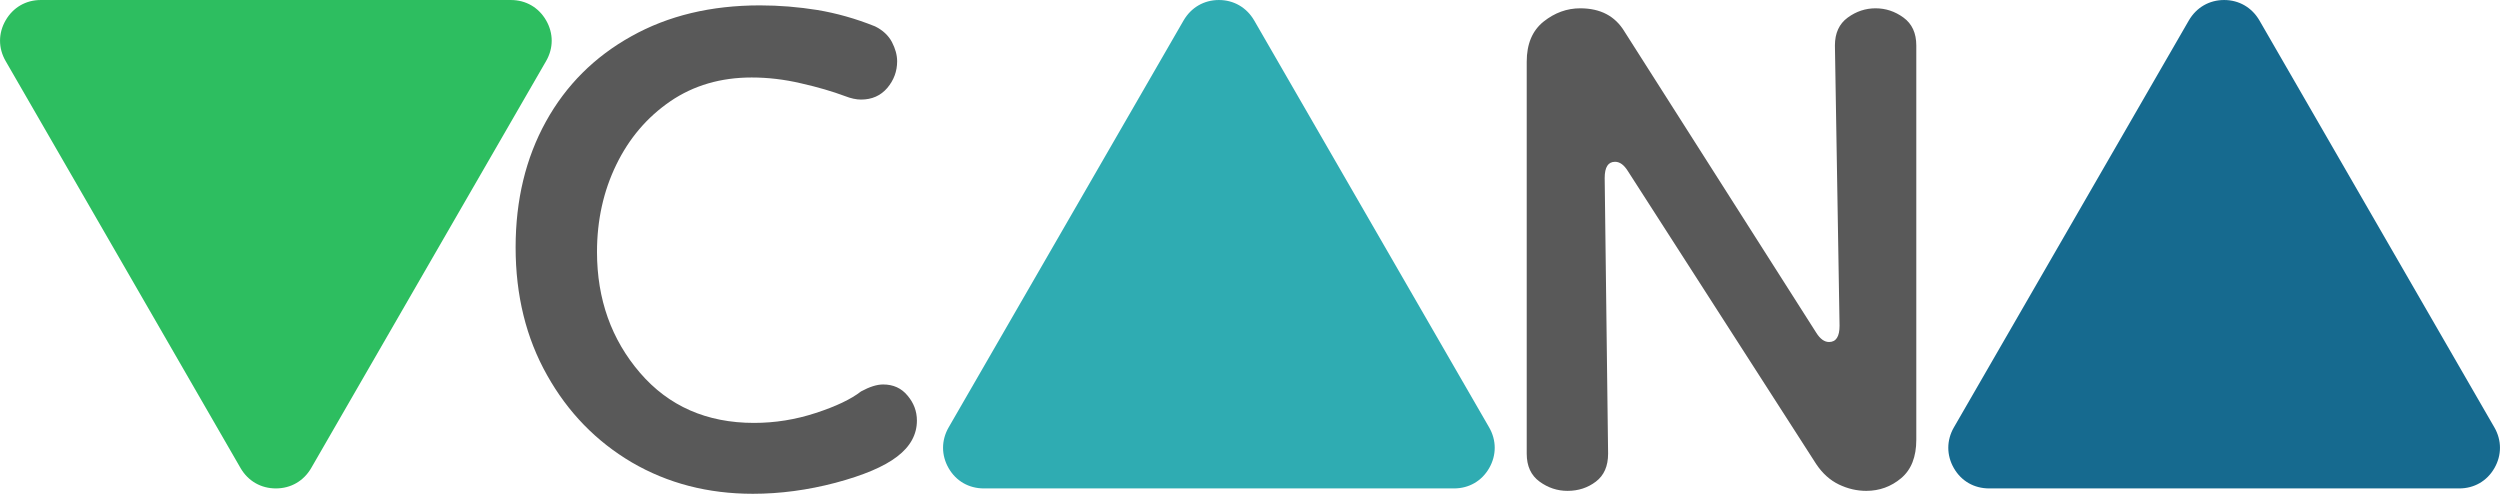
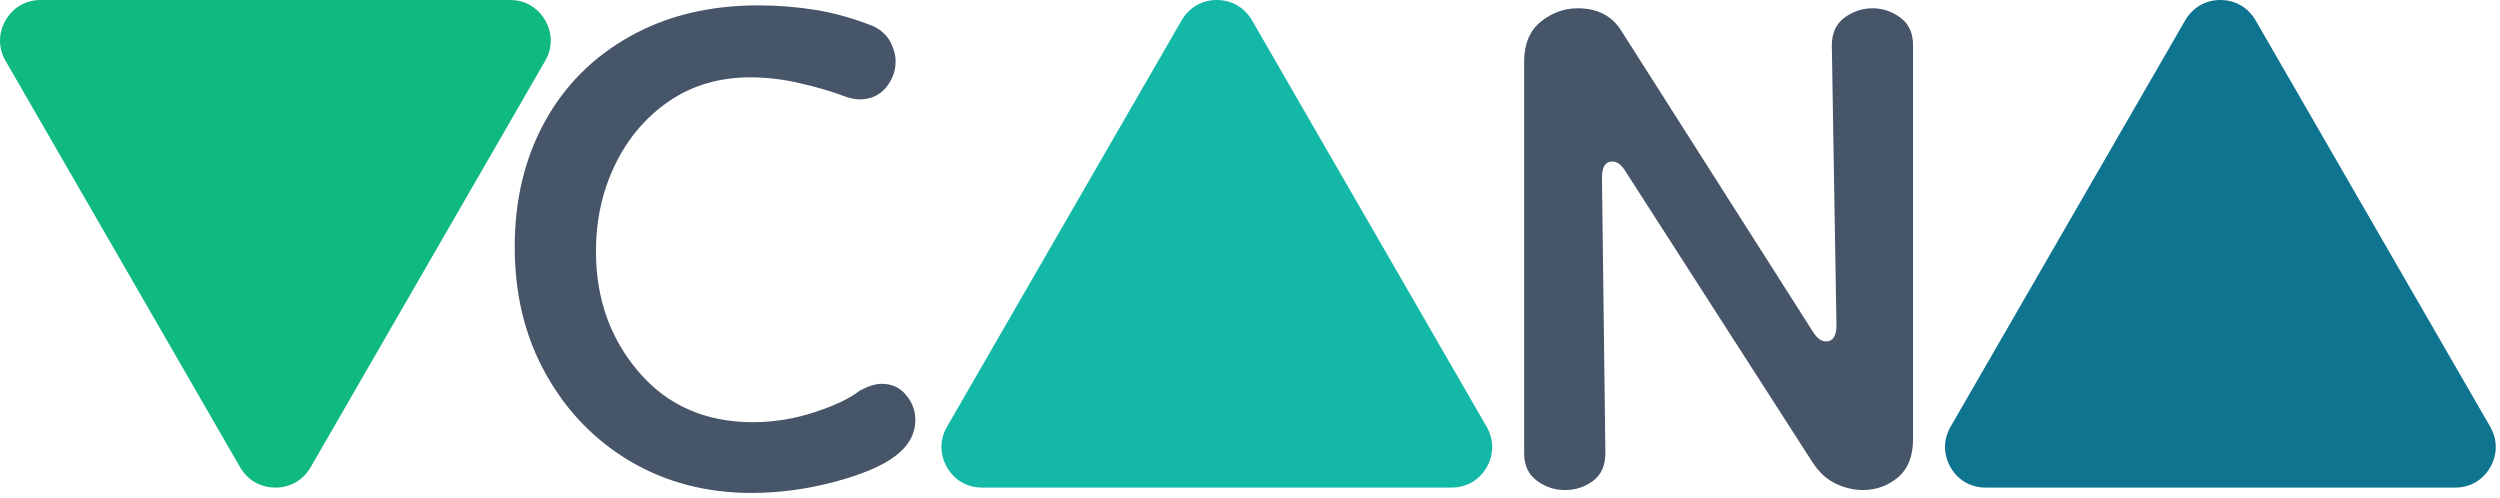
- <svg xmlns="http://www.w3.org/2000/svg" xml:space="preserve" width="204.9mm" height="40.472mm" version="1.1" style="shape-rendering:geometricPrecision; text-rendering:geometricPrecision; image-rendering:optimizeQuality; fill-rule:evenodd; clip-rule:evenodd" viewBox="0 0 20490 4047">
-   <defs>
-     <style type="text/css">
-    
-     .fil2 {fill:#166A8F}
-     .fil0 {fill:#2DBE60}
-     .fil1 {fill:#2FACB2}
-     .fil3 {fill:#595959;fill-rule:nonzero}
-    
-   </style>
-   </defs>
-   <g id="Слой_x0020_1">
-     <g id="_2825811544096">
-       <path class="fil0" d="M2550 3837l963 -1669c321,-556 642,-1112 963,-1668 61,-106 61,-227 0,-333 -61,-106 -166,-167 -289,-167l-1926 0c-642,0 -1284,0 -1927,0 -122,0 -227,61 -288,167 -61,106 -61,227 0,333l963 1668c321,556 642,1113 963,1669 62,106 167,166 289,166 122,0 227,-60 289,-166z" />
-       <path class="fil1" d="M10279 167l963 1668c321,556 642,1112 963,1668 61,106 61,228 0,334 -61,106 -166,166 -288,166l-1927 0c-642,0 -1284,0 -1926,0 -123,0 -228,-60 -289,-166 -61,-106 -61,-228 0,-334l963 -1668c321,-556 642,-1112 963,-1668 62,-106 167,-167 289,-167 122,0 227,61 289,167z" />
-       <path class="fil2" d="M18518 167l963 1668c321,556 642,1112 963,1668 61,106 61,228 0,334 -61,106 -166,166 -288,166l-1927 0c-642,0 -1284,0 -1926,0 -123,0 -228,-60 -289,-166 -61,-106 -61,-228 0,-334l963 -1668c321,-556 642,-1112 963,-1668 62,-106 167,-167 289,-167 122,0 227,61 289,167z" />
-       <path class="fil3" d="M12847 4023c-83,0 -159,-25 -229,-76 -70,-51 -105,-127 -105,-229l0 -3212c0,-146 46,-255 138,-329 92,-73 192,-109 300,-109 166,0 286,63 363,190l1572 2469c32,51 67,76 105,76 57,0 86,-44 86,-133l-38 -2297c0,-102 35,-178 105,-229 70,-51 146,-76 228,-76 83,0 159,25 229,76 70,51 105,127 105,229l0 3231c0,140 -41,245 -124,315 -82,69 -178,104 -286,104 -76,0 -151,-17 -224,-52 -73,-35 -135,-91 -186,-167l-1544 -2402c-32,-51 -66,-76 -105,-76 -57,0 -85,44 -85,133l28 2259c0,102 -33,178 -100,229 -67,51 -144,76 -233,76z" />
-       <path class="fil3" d="M7353 3742c-108,83 -277,154 -506,215 -228,60 -454,90 -676,90 -369,0 -699,-86 -992,-257 -292,-172 -524,-410 -695,-715 -172,-305 -258,-654 -258,-1048 0,-388 83,-731 248,-1030 165,-299 399,-532 701,-700 302,-169 653,-253 1053,-253 159,0 316,13 472,38 155,26 313,70 472,134 63,31 109,74 138,128 28,54 43,107 43,158 0,82 -27,155 -81,219 -54,63 -126,95 -215,95 -38,0 -82,-9 -133,-29 -102,-38 -221,-73 -358,-104 -136,-32 -271,-48 -405,-48 -254,0 -476,65 -667,195 -191,131 -338,304 -443,520 -105,216 -158,454 -158,715 0,387 118,718 353,991 235,273 547,410 934,410 172,0 340,-27 505,-81 166,-54 290,-113 372,-177 70,-38 130,-57 181,-57 83,0 150,30 200,91 51,60 77,128 77,205 0,114 -54,213 -162,295z" />
-     </g>
-   </g>
+ <svg xmlns="http://www.w3.org/2000/svg" width="528" height="105" viewBox="0 0 528 105" fill="none">
+   <path fill-rule="evenodd" clip-rule="evenodd" d="M65.594 98.709L90.368 55.773C98.625 41.47 106.883 27.166 115.141 12.863C116.71 10.136 116.71 7.023 115.141 4.296C113.572 1.569 110.871 0 107.707 0H58.159C41.643 0 25.128 0 8.586 0C5.447 0 2.746 1.569 1.177 4.296C-0.392 7.023 -0.392 10.136 1.177 12.863L25.951 55.773C34.209 70.076 42.467 84.406 50.724 98.709C52.319 101.436 55.021 102.979 58.159 102.979C61.298 102.979 63.999 101.436 65.594 98.709Z" fill="#10B981" />
+   <path fill-rule="evenodd" clip-rule="evenodd" d="M264.426 4.296L289.2 47.206C297.457 61.51 305.715 75.813 313.973 90.117C315.543 92.844 315.543 95.982 313.973 98.709C312.404 101.436 309.703 102.979 306.564 102.979H256.991C240.475 102.979 223.959 102.979 207.444 102.979C204.279 102.979 201.578 101.436 200.009 98.709C198.44 95.982 198.44 92.844 200.009 90.117L224.783 47.206C233.041 32.903 241.299 18.6 249.556 4.296C251.151 1.569 253.853 0 256.991 0C260.13 0 262.831 1.569 264.426 4.296Z" fill="#14B8A6" />
+   <path fill-rule="evenodd" clip-rule="evenodd" d="M476.381 4.296L501.155 47.206C509.413 61.51 517.67 75.813 525.928 90.117C527.498 92.844 527.498 95.982 525.928 98.709C524.359 101.436 521.658 102.979 518.519 102.979H468.946C452.43 102.979 435.915 102.979 419.399 102.979C416.234 102.979 413.533 101.436 411.964 98.709C410.395 95.982 410.395 92.844 411.964 90.117L436.738 47.206C444.996 32.903 453.254 18.6 461.512 4.296C463.106 1.569 465.808 0 468.946 0C472.085 0 474.786 1.569 476.381 4.296Z" fill="#0E7490" />
+   <path d="M330.491 103.494C328.356 103.494 326.4 102.851 324.6 101.539C322.799 100.227 321.898 98.272 321.898 95.648V13.017C321.898 9.261 323.082 6.457 325.449 4.553C327.815 2.675 330.388 1.749 333.166 1.749C337.437 1.749 340.524 3.37 342.505 6.637L382.945 70.154C383.768 71.466 384.669 72.109 385.646 72.109C387.113 72.109 387.859 70.977 387.859 68.687L386.881 9.596C386.881 6.972 387.782 5.016 389.582 3.704C391.383 2.392 393.338 1.749 395.448 1.749C397.583 1.749 399.538 2.392 401.339 3.704C403.14 5.016 404.04 6.972 404.04 9.596V92.715C404.04 96.317 402.985 99.018 400.85 100.818C398.741 102.593 396.271 103.494 393.493 103.494C391.538 103.494 389.608 103.057 387.73 102.156C385.852 101.256 384.257 99.815 382.945 97.86L343.225 36.067C342.402 34.755 341.527 34.112 340.524 34.112C339.057 34.112 338.337 35.244 338.337 37.533L339.057 95.648C339.057 98.272 338.208 100.227 336.485 101.539C334.761 102.851 332.78 103.494 330.491 103.494Z" fill="#475569" />
+   <path d="M189.153 96.265C186.374 98.4 182.027 100.227 176.136 101.796C170.27 103.34 164.456 104.111 158.745 104.111C149.252 104.111 140.763 101.899 133.225 97.5C125.714 93.075 119.745 86.952 115.346 79.106C110.921 71.26 108.709 62.282 108.709 52.146C108.709 42.164 110.844 33.34 115.089 25.648C119.334 17.956 125.353 11.962 133.123 7.64C140.892 3.293 149.921 1.132 160.212 1.132C164.302 1.132 168.341 1.466 172.354 2.109C176.342 2.778 180.406 3.91 184.497 5.557C186.117 6.354 187.301 7.46 188.047 8.85C188.767 10.239 189.153 11.602 189.153 12.914C189.153 15.024 188.458 16.902 187.069 18.548C185.68 20.169 183.828 20.992 181.538 20.992C180.56 20.992 179.429 20.76 178.117 20.246C175.493 19.268 172.431 18.368 168.907 17.57C165.408 16.747 161.935 16.336 158.488 16.336C151.954 16.336 146.243 18.008 141.329 21.352C136.415 24.722 132.634 29.173 129.933 34.729C127.231 40.286 125.868 46.409 125.868 53.123C125.868 63.079 128.904 71.594 134.949 78.617C140.995 85.64 149.021 89.165 158.977 89.165C163.402 89.165 167.723 88.47 171.968 87.081C176.239 85.692 179.429 84.174 181.538 82.528C183.339 81.55 184.882 81.061 186.194 81.061C188.33 81.061 190.053 81.833 191.34 83.402C192.652 84.946 193.32 86.695 193.32 88.676C193.32 91.609 191.931 94.156 189.153 96.265Z" fill="#475569" />
</svg>
